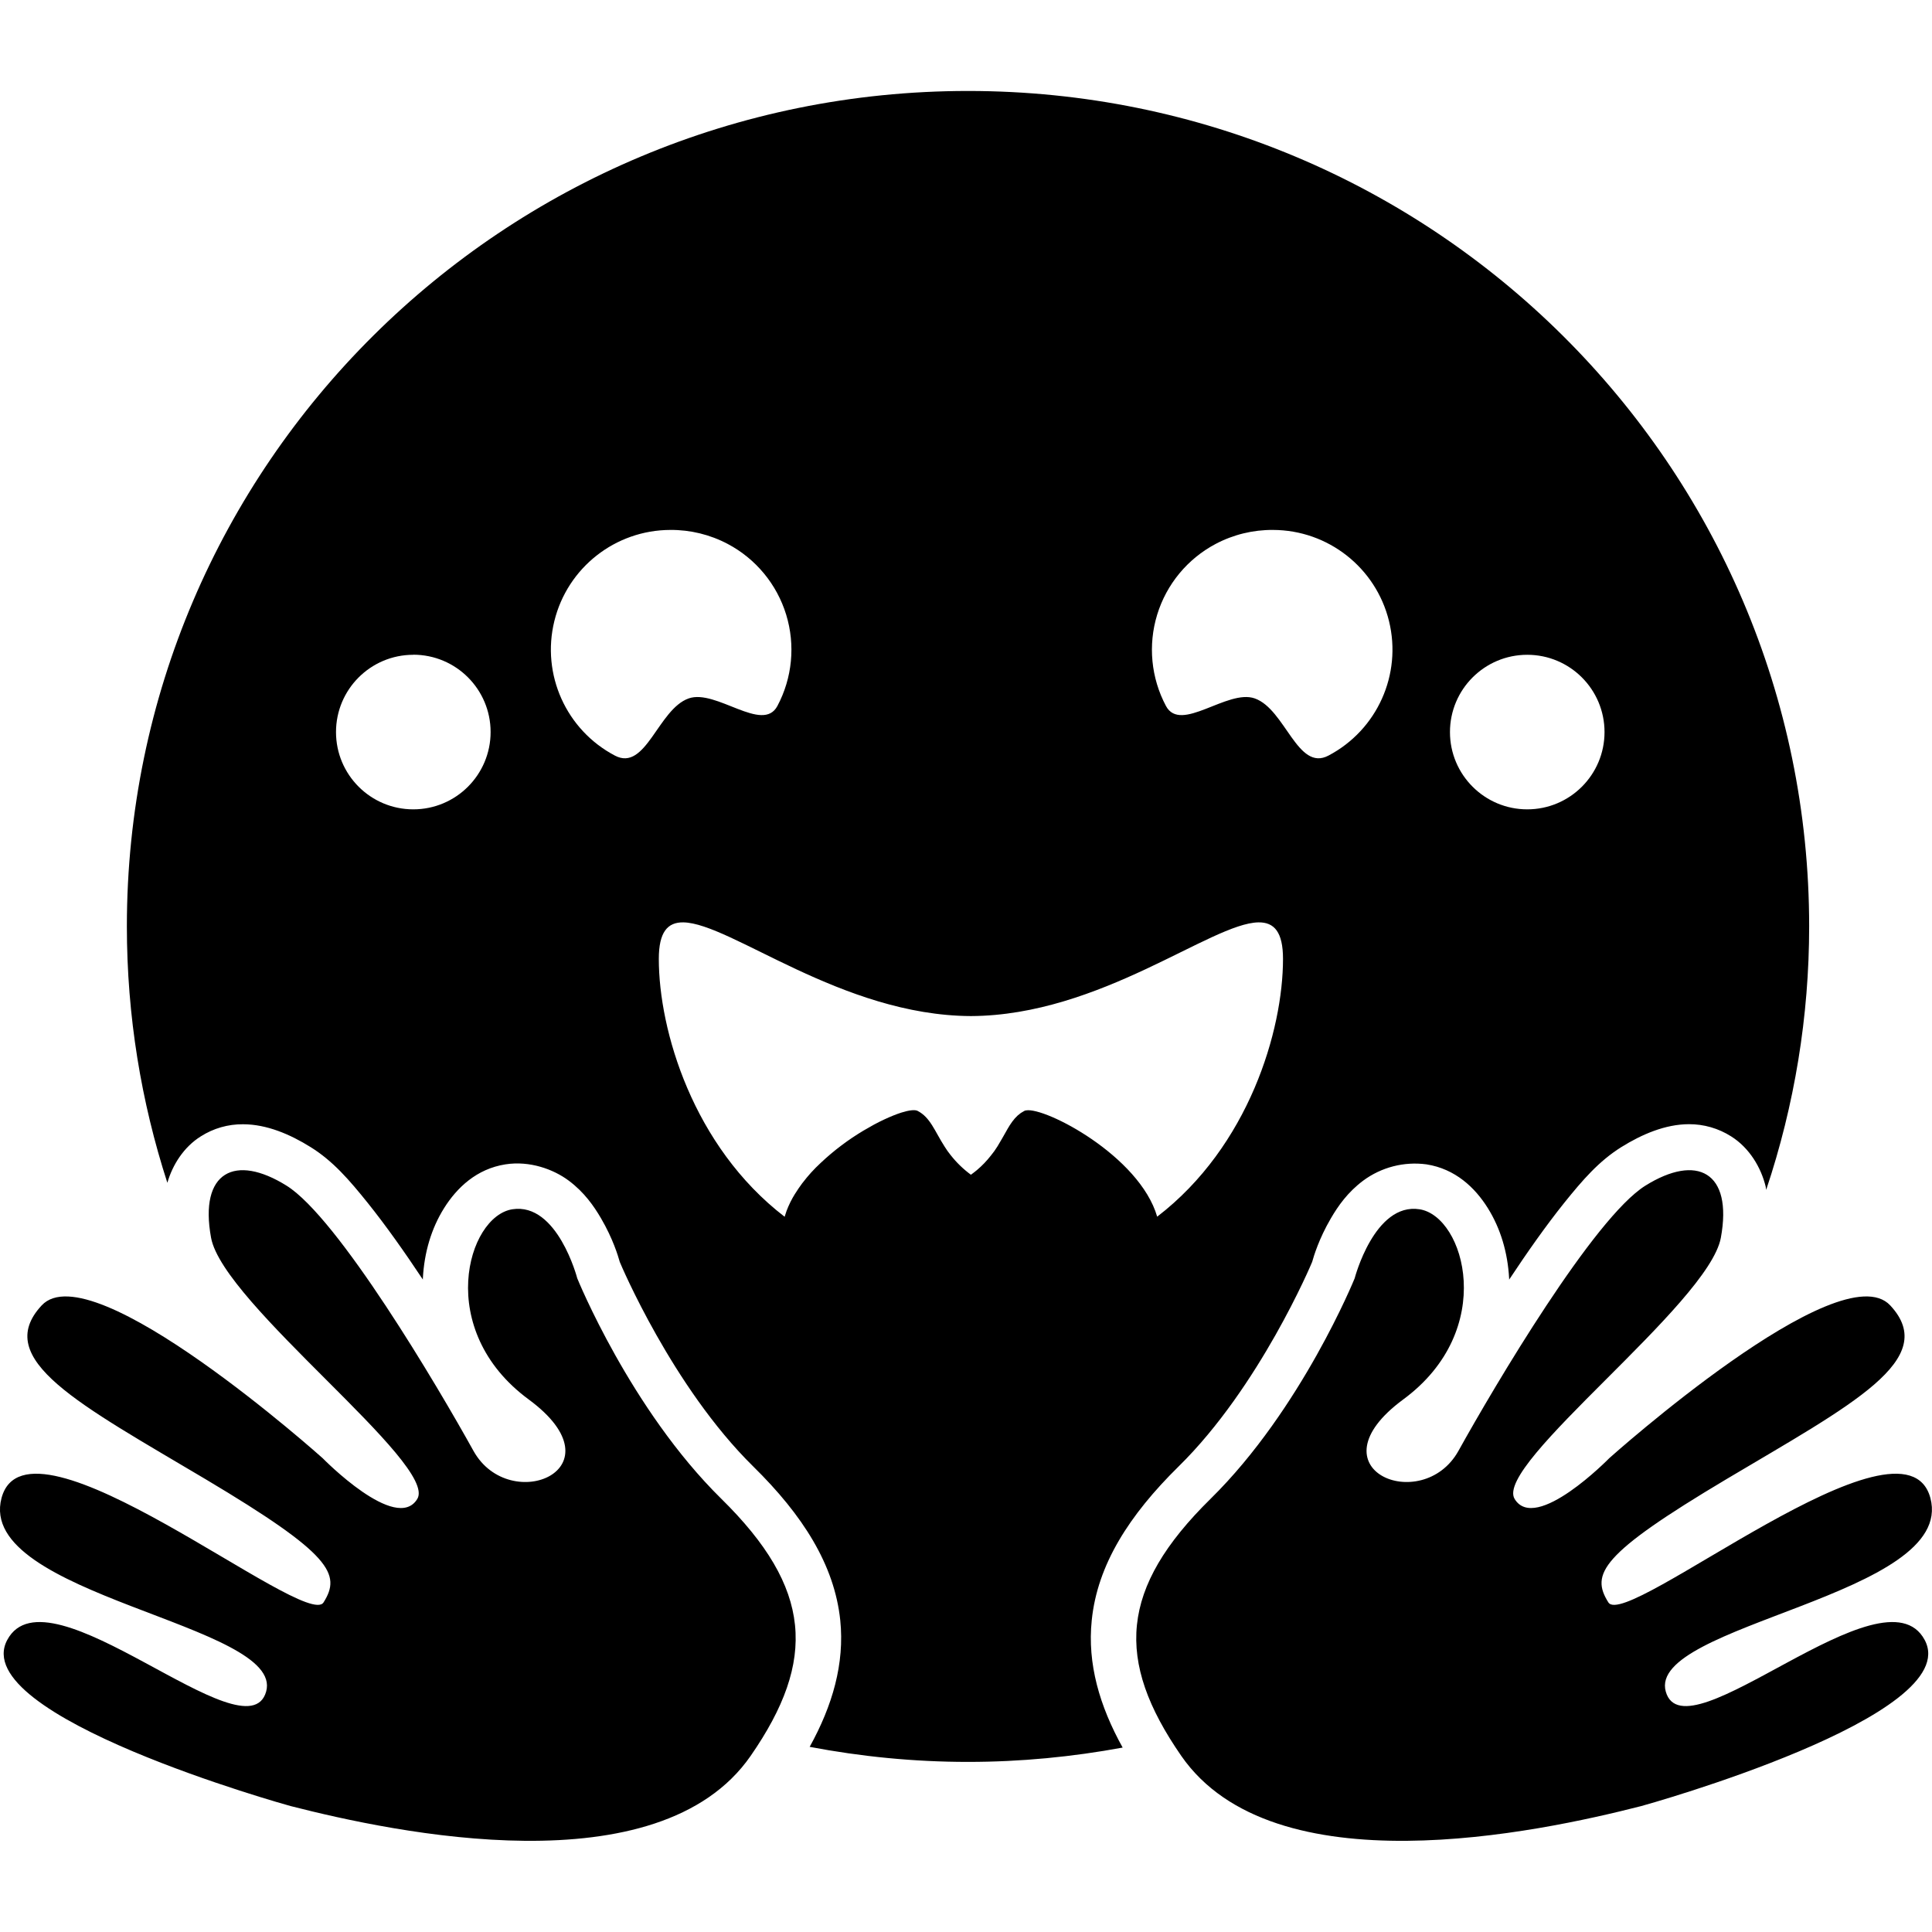
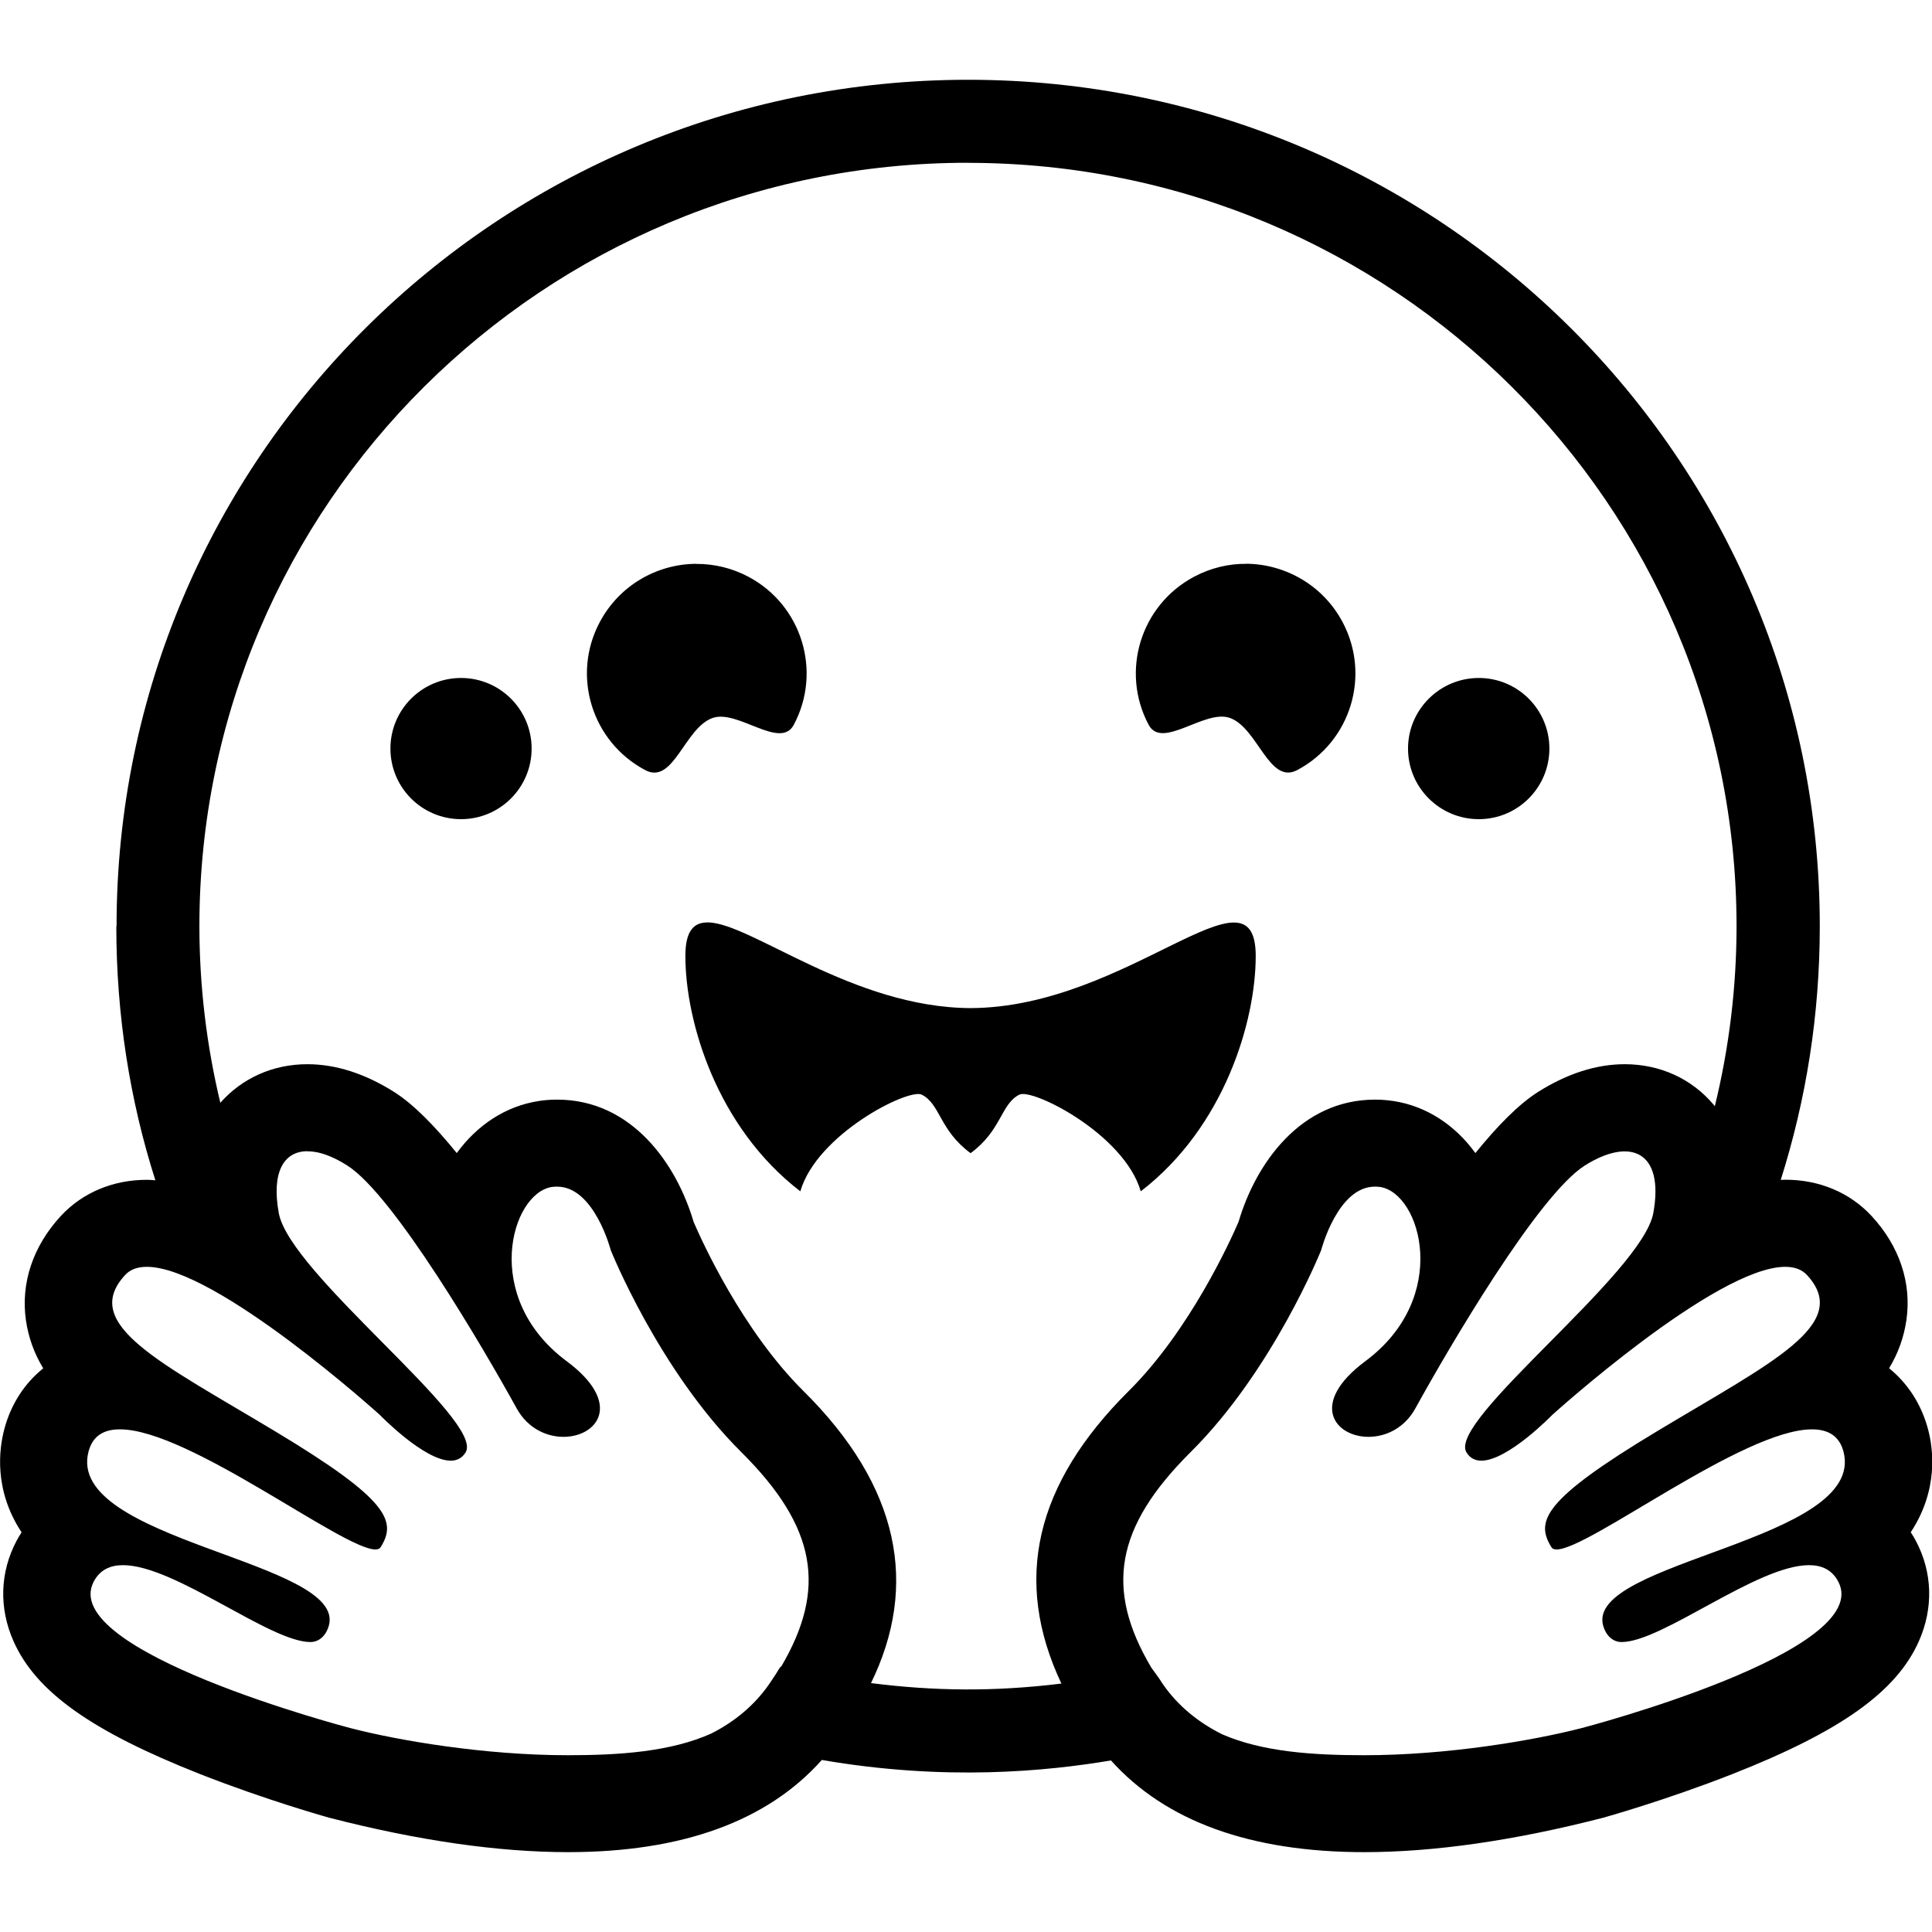
<svg xmlns="http://www.w3.org/2000/svg" role="img" viewBox="0 0 24 24">
-   <path fill="currentColor" d="M12.025 1.13c-5.77 0-10.449 4.647-10.449 10.378 0 1.112.178 2.181.503 3.185.064-.222.203-.444.416-.577a.96.96 0 0 1 .524-.15c.293 0 .584.124.84.284.278.173.48.408.71.694.226.282.458.611.684.951v-.014c.017-.324.106-.622.264-.874s.403-.487.762-.543c.3-.047.596.06.787.203s.31.313.4.467c.15.257.212.468.233.542.01.026.653 1.552 1.657 2.54.616.605 1.01 1.223 1.082 1.912.055.537-.096 1.059-.38 1.572.637.121 1.294.187 1.967.187.657 0 1.298-.063 1.921-.178-.287-.517-.44-1.041-.384-1.581.07-.69.465-1.307 1.081-1.913 1.004-.987 1.647-2.513 1.657-2.539.021-.074.083-.285.233-.542.09-.154.208-.323.4-.467a1.08 1.08 0 0 1 .787-.203c.359.056.604.29.762.543s.247.55.265.874v.015c.225-.34.457-.67.683-.952.23-.286.432-.52.71-.694.257-.16.547-.284.84-.285a.97.97 0 0 1 .524.151c.228.143.373.388.43.625l.006.04a10.3 10.3 0 0 0 .534-3.273c0-5.731-4.678-10.378-10.449-10.378M8.327 6.583a1.5 1.5 0 0 1 .713.174 1.487 1.487 0 0 1 .617 2.013c-.183.343-.762-.214-1.102-.094-.38.134-.532.914-.917.71a1.487 1.487 0 0 1 .69-2.803m7.486 0a1.487 1.487 0 0 1 .689 2.803c-.385.204-.536-.576-.916-.71-.34-.12-.92.437-1.103.094a1.487 1.487 0 0 1 .617-2.013 1.5 1.5 0 0 1 .713-.174m-10.68 1.55a.96.96 0 1 1 0 1.921.96.96 0 0 1 0-1.92m13.838 0a.96.96 0 1 1 0 1.92.96.96 0 0 1 0-1.92M8.489 11.458c.588.01 1.965 1.157 3.572 1.164 1.607-.007 2.984-1.155 3.572-1.164.196-.003.305.12.305.454 0 .886-.424 2.328-1.563 3.202-.22-.756-1.396-1.366-1.63-1.32q-.011.001-.02.006l-.044.026-.01.008-.03.024q-.018.017-.035.036l-.032.04a1 1 0 0 0-.058.09l-.014.025q-.049.088-.11.19a1 1 0 0 1-.083.116 1.2 1.2 0 0 1-.173.18q-.035.029-.075.058a1.3 1.3 0 0 1-.251-.243 1 1 0 0 1-.076-.107c-.124-.193-.177-.363-.337-.444-.034-.016-.104-.008-.2.022q-.094.03-.216.087-.06.028-.125.063l-.13.074q-.067.04-.136.086a3 3 0 0 0-.135.096 3 3 0 0 0-.26.219 2 2 0 0 0-.12.121 2 2 0 0 0-.106.128l-.002.002a2 2 0 0 0-.09.132l-.001.001a1.2 1.2 0 0 0-.105.212q-.013.036-.024.073c-1.139-.875-1.563-2.317-1.563-3.203 0-.334.109-.457.305-.454m.836 10.354c.824-1.19.766-2.082-.365-3.194-1.13-1.112-1.789-2.738-1.789-2.738s-.246-.945-.806-.858-.97 1.499.202 2.362c1.173.864-.233 1.45-.685.64-.45-.812-1.683-2.896-2.322-3.295s-1.089-.175-.938.647 2.822 2.813 2.562 3.244-1.176-.506-1.176-.506-2.866-2.567-3.49-1.898.473 1.23 2.037 2.16c1.564.932 1.686 1.178 1.464 1.53s-3.675-2.511-4-1.297c-.323 1.214 3.524 1.567 3.287 2.405-.238.839-2.71-1.587-3.216-.642-.506.946 3.49 2.056 3.522 2.064 1.29.33 4.568 1.028 5.713-.624m5.349 0c-.824-1.19-.766-2.082.365-3.194 1.13-1.112 1.789-2.738 1.789-2.738s.246-.945.806-.858.97 1.499-.202 2.362c-1.173.864.233 1.45.685.64.451-.812 1.683-2.896 2.322-3.295s1.089-.175.938.647-2.822 2.813-2.562 3.244 1.176-.506 1.176-.506 2.866-2.567 3.49-1.898-.473 1.23-2.037 2.16c-1.564.932-1.686 1.178-1.464 1.53s3.675-2.511 4-1.297c.323 1.214-3.524 1.567-3.287 2.405.238.839 2.71-1.587 3.216-.642.506.946-3.49 2.056-3.522 2.064-1.29.33-4.568 1.028-5.713-.624" />
+   <path fill="currentColor" d="M1.445 11.506c0 1.102.167 2.159.485 3.156-.038-.003-.069-.006-.106-.006-.421 0-.801.16-1.07.451-.345.374-.498.834-.432 1.293a1.576 1.576 0 0 0 .215.598c-.232.186-.402.446-.484.758-.065.245-.131.754.215 1.279a1.455 1.455 0 0 0-.062.105c-.208.392-.221.837-.037 1.25.278.626.97 1.117 2.313 1.647.836.329 1.599.541 1.606.543 1.105.285 2.104.428 2.969.428 1.417 0 2.475-.385 3.152-1.145 1.538.265 2.791.14 3.592.006.677.755 1.733 1.139 3.147 1.139.865 0 1.864-.143 2.969-.428.007-.002.77-.214 1.606-.543 1.343-.529 2.034-1.021 2.313-1.647.184-.413.171-.858-.037-1.25a1.468 1.468 0 0 0-.063-.106c.346-.525.28-1.035.215-1.279-.083-.312-.253-.571-.484-.758.11-.182.183-.379.215-.598.067-.46-.086-.919-.432-1.293-.269-.291-.649-.451-1.07-.451-.021 0-.038.001-.059.002.316-.997.485-2.052.485-3.152 0-5.807-4.736-10.514-10.579-10.514-5.843 0-10.579 4.707-10.579 10.514Zm10.579-9.483c5.273 0 9.548 4.246 9.548 9.483a9.42 9.42 0 0 1-.27 2.236c-.004-.005-.008-.011-.012-.016-.274-.326-.668-.506-1.107-.506-.352 0-.714.116-1.076.344-.24.152-.506.422-.779.76-.253-.349-.608-.583-1.014-.646a1.517 1.517 0 0 0-.234-.018c-.926 0-1.483.799-1.694 1.518-.105.243-.607 1.348-1.361 2.098-1.168 1.16-1.446 2.353-.84 3.638-.843.103-1.584.093-2.365-.006.591-1.212.363-2.439-.843-3.632-.755-.75-1.257-1.855-1.361-2.098-.211-.718-.767-1.518-1.694-1.518-.078 0-.157.005-.234.018-.406.063-.76.297-1.014.646-.274-.338-.539-.608-.779-.76-.362-.228-.724-.344-1.076-.344-.427 0-.809.171-1.082.479a9.421 9.421 0 0 1-.26-2.194c0-5.237 4.275-9.483 9.547-9.483zM8.644 7.004c-.484.004-.95.267-1.193.723-.354.663-.101 1.487.565 1.84.351.186.488-.526.836-.648.311-.11.841.399 1.008.086.354-.663.102-1.487-.562-1.84a1.366 1.366 0 0 0-.652-.16Zm6.84 0c-.22-.002-.443.05-.65.16-.665.353-.918 1.177-.565 1.84.167.313.697-.196 1.008-.086.348.122.487.835.838.648.665-.353.916-1.177.562-1.84-.243-.456-.71-.718-1.193-.723Zm-9.757 1.418a.877.877 0 0 0-.877.877c0 .485.393.877.877.877a.877.877 0 0 0 .877-.877.877.877 0 0 0-.877-.877zm12.643 0c-.484 0-.879.393-.879.877 0 .485.395.877.879.877a.877.877 0 0 0 .877-.877.877.877 0 0 0-.877-.877zM8.793 11.459c-.179-.003-.279.111-.279.416 0 .81.387 2.125 1.428 2.924.207-.712 1.345-1.283 1.508-1.201.232.117.219.442.607.727.388-.285.374-.61.606-.727.163-.082 1.301.489 1.508 1.201 1.04-.799 1.428-2.114 1.428-2.924 0-1.221-1.583.64-3.541.648-1.469-.006-2.727-1.056-3.264-1.065zM4.312 14.477c.579.365 1.696 2.275 2.106 3.018.137.249.371.354.582.354.419 0 .747-.414.039-.94-1.064-.791-.691-2.085-.184-2.164a.43.43 0 0 1 .066-.004c.462 0 .666.789.666.789s.596 1.49 1.621 2.508c.942.936 1.062 1.703.496 2.666-.016-.004-.016.024-.148.215-.185.267-.432.469-.719.615-.506.227-1.14.27-1.783.27-1.037 0-2.102-.182-2.697-.336-.029-.007-3.651-.957-3.192-1.822.077-.145.203-.203.363-.203.646 0 1.823.955 2.328.955.113 0 .196-.086.229-.203.225-.804-3.279-1.052-2.985-2.164.052-.197.193-.276.391-.275.854 0 2.77 1.492 3.172 1.492.031 0 .052-.009.065-.027.201-.323.11-.587-1.309-1.44-1.418-.853-2.432-1.329-1.865-1.942.065-.071.157-.102.27-.102.861 0 2.895 1.84 2.895 1.84s.549.568.881.568c.076 0 .142-.032.185-.105.235-.395-2.186-2.218-2.322-2.971-.093-.51.064-.768.355-.768-.001.008.17-.029.494.176zm16.226.592c-.137.753-2.558 2.576-2.322 2.971.044.074.109.105.185.105.332 0 .881-.568.881-.568s2.034-1.84 2.895-1.84c.112 0 .204.031.27.102.566.613-.447 1.088-1.865 1.942-1.418.853-1.51 1.117-1.309 1.44.012.019.034.027.064.027.402 0 2.318-1.492 3.172-1.492.198-0.0.339.079.391.275.294 1.112-3.209 1.36-2.985 2.164.033.117.116.203.229.203.505 0 1.682-.955 2.328-.955.16 0 .286.058.363.203.459.866-3.162 1.815-3.192 1.822-.596.153-1.661.336-2.697.336-.635 0-1.261-.041-1.764-.26-.295-.147-.549-.352-.738-.625-.041-.068-.103-.148-.143-.205-.573-.968-.455-1.737.49-2.676 1.025-1.018 1.621-2.508 1.621-2.508s.204-.789.666-.789a.432.432 0 0 1 .067.004c.508.08.88 1.373-.184 2.164-.707.526-.38.94.039.94.211 0 .445-.105.582-.353.409-.743 1.526-2.653 2.106-3.018.559-.352.99-.182.85.592z" />
</svg>
